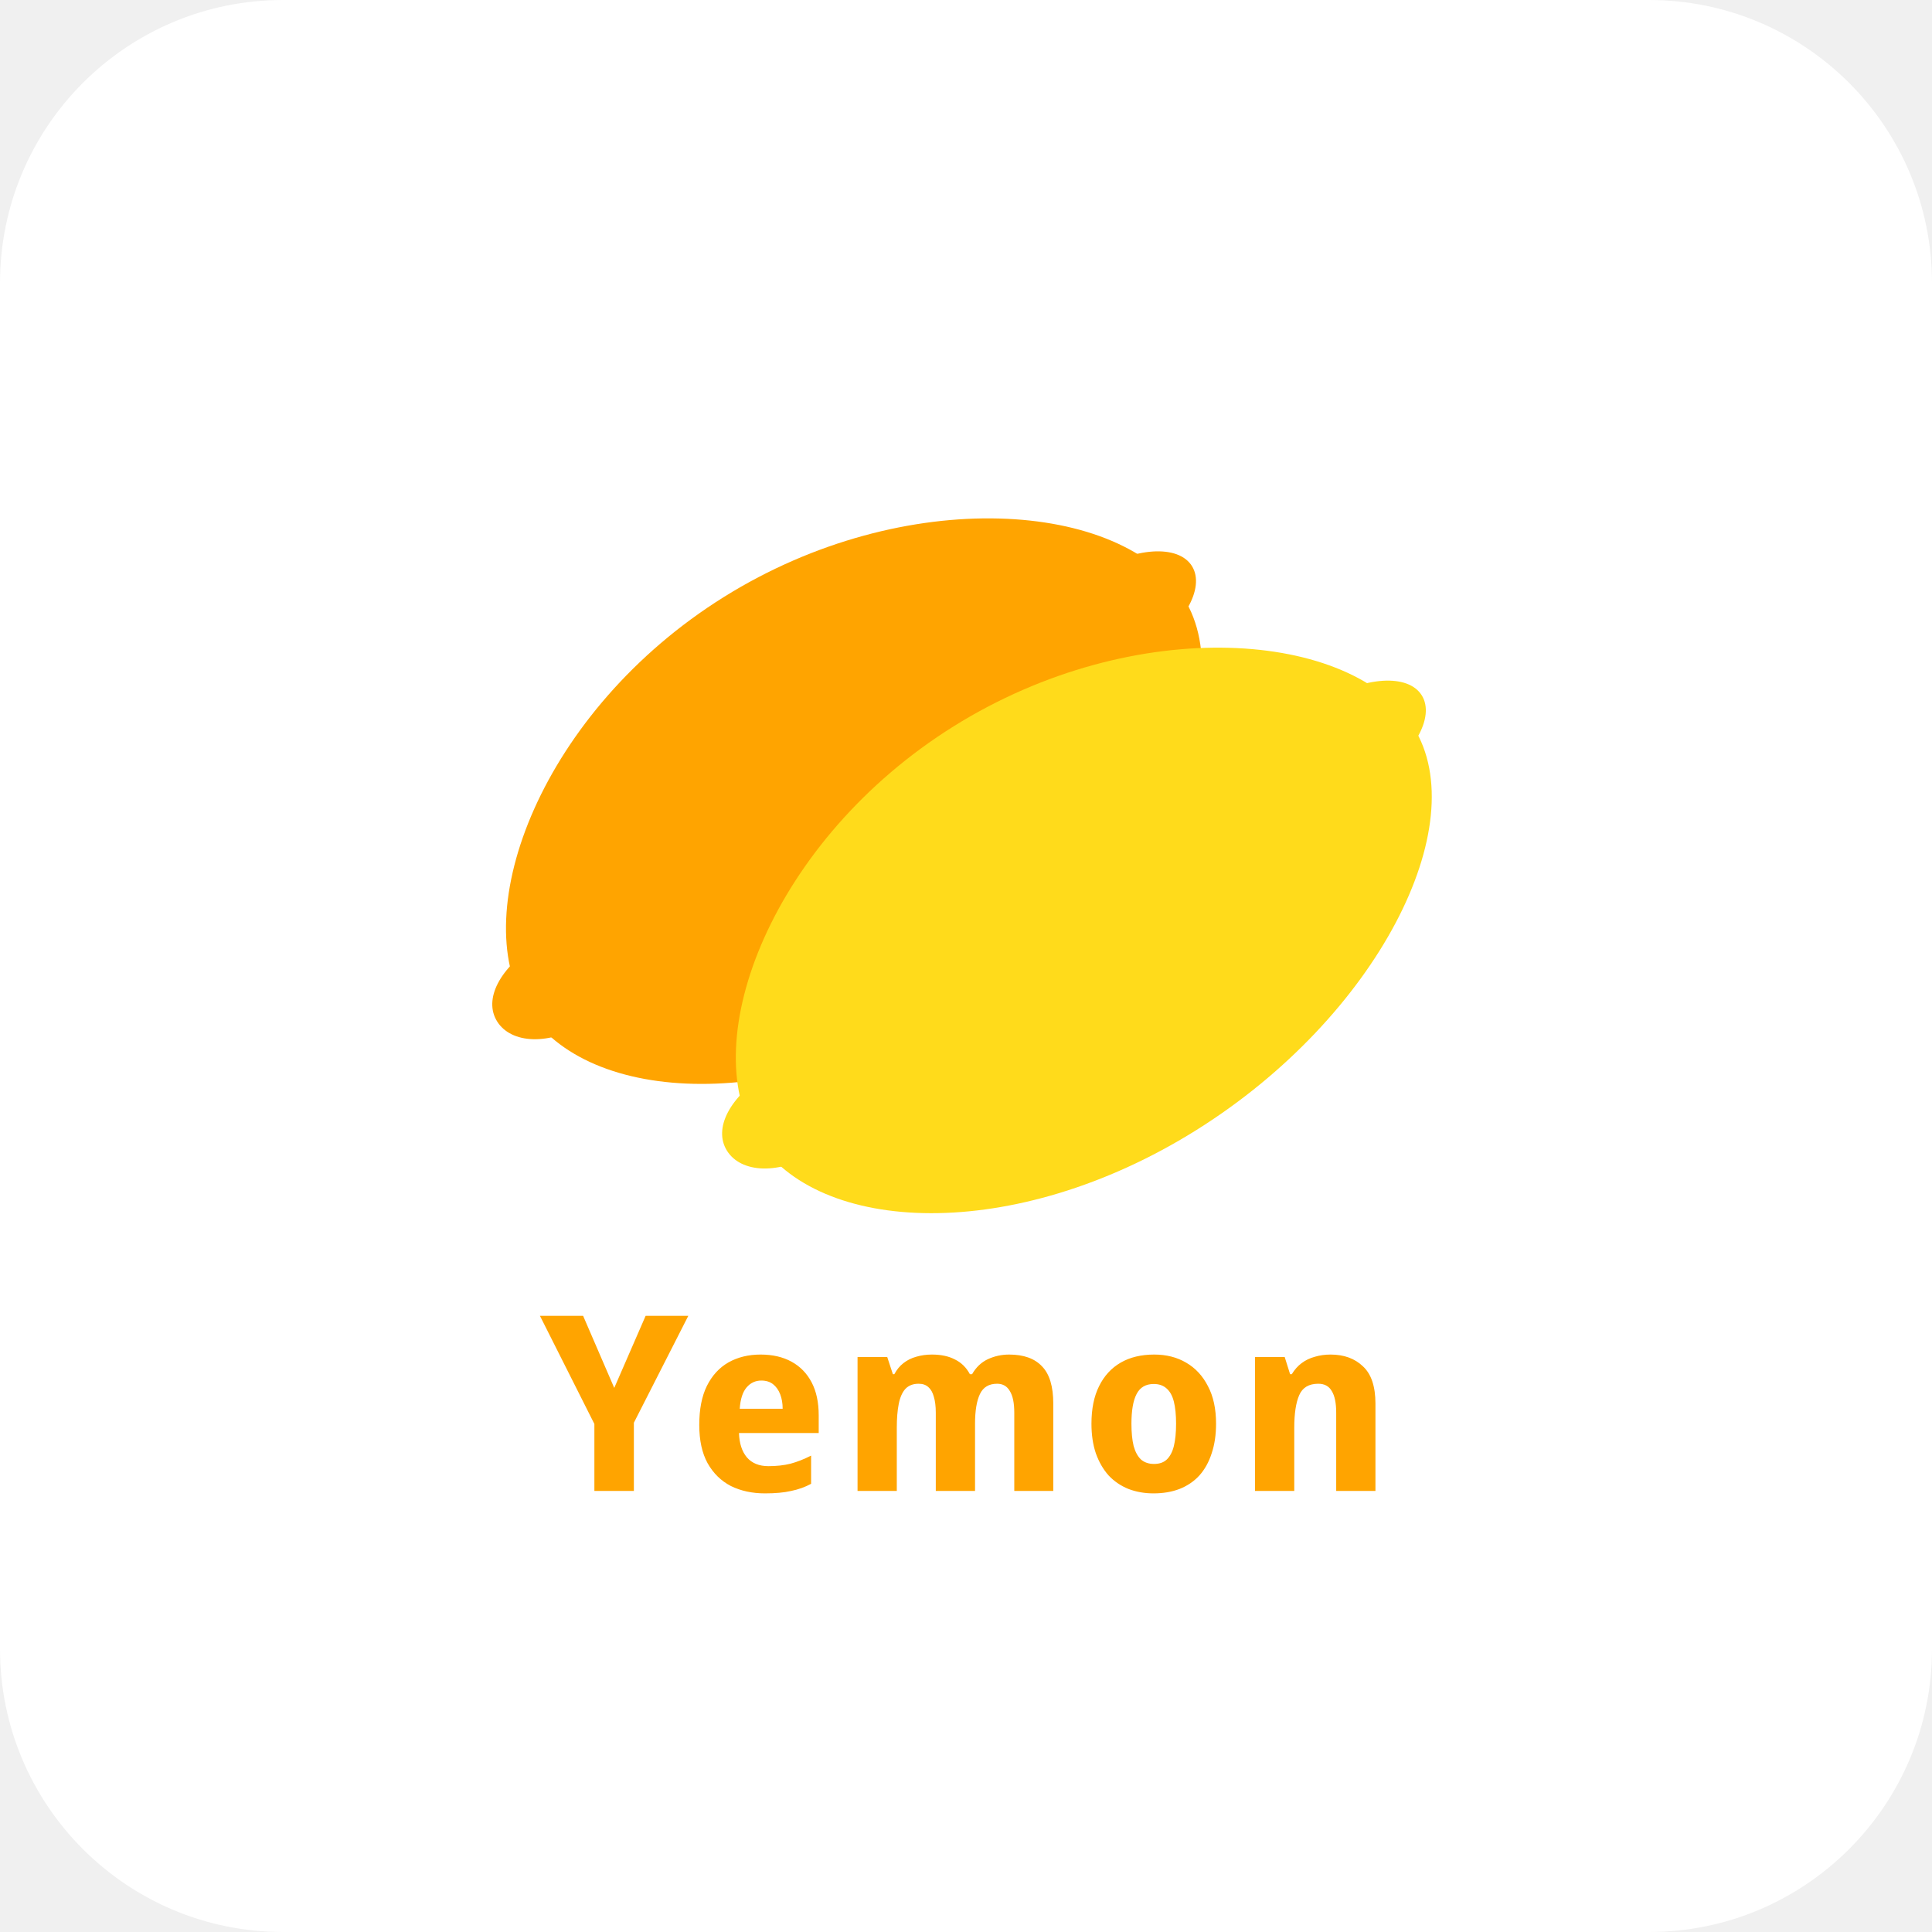
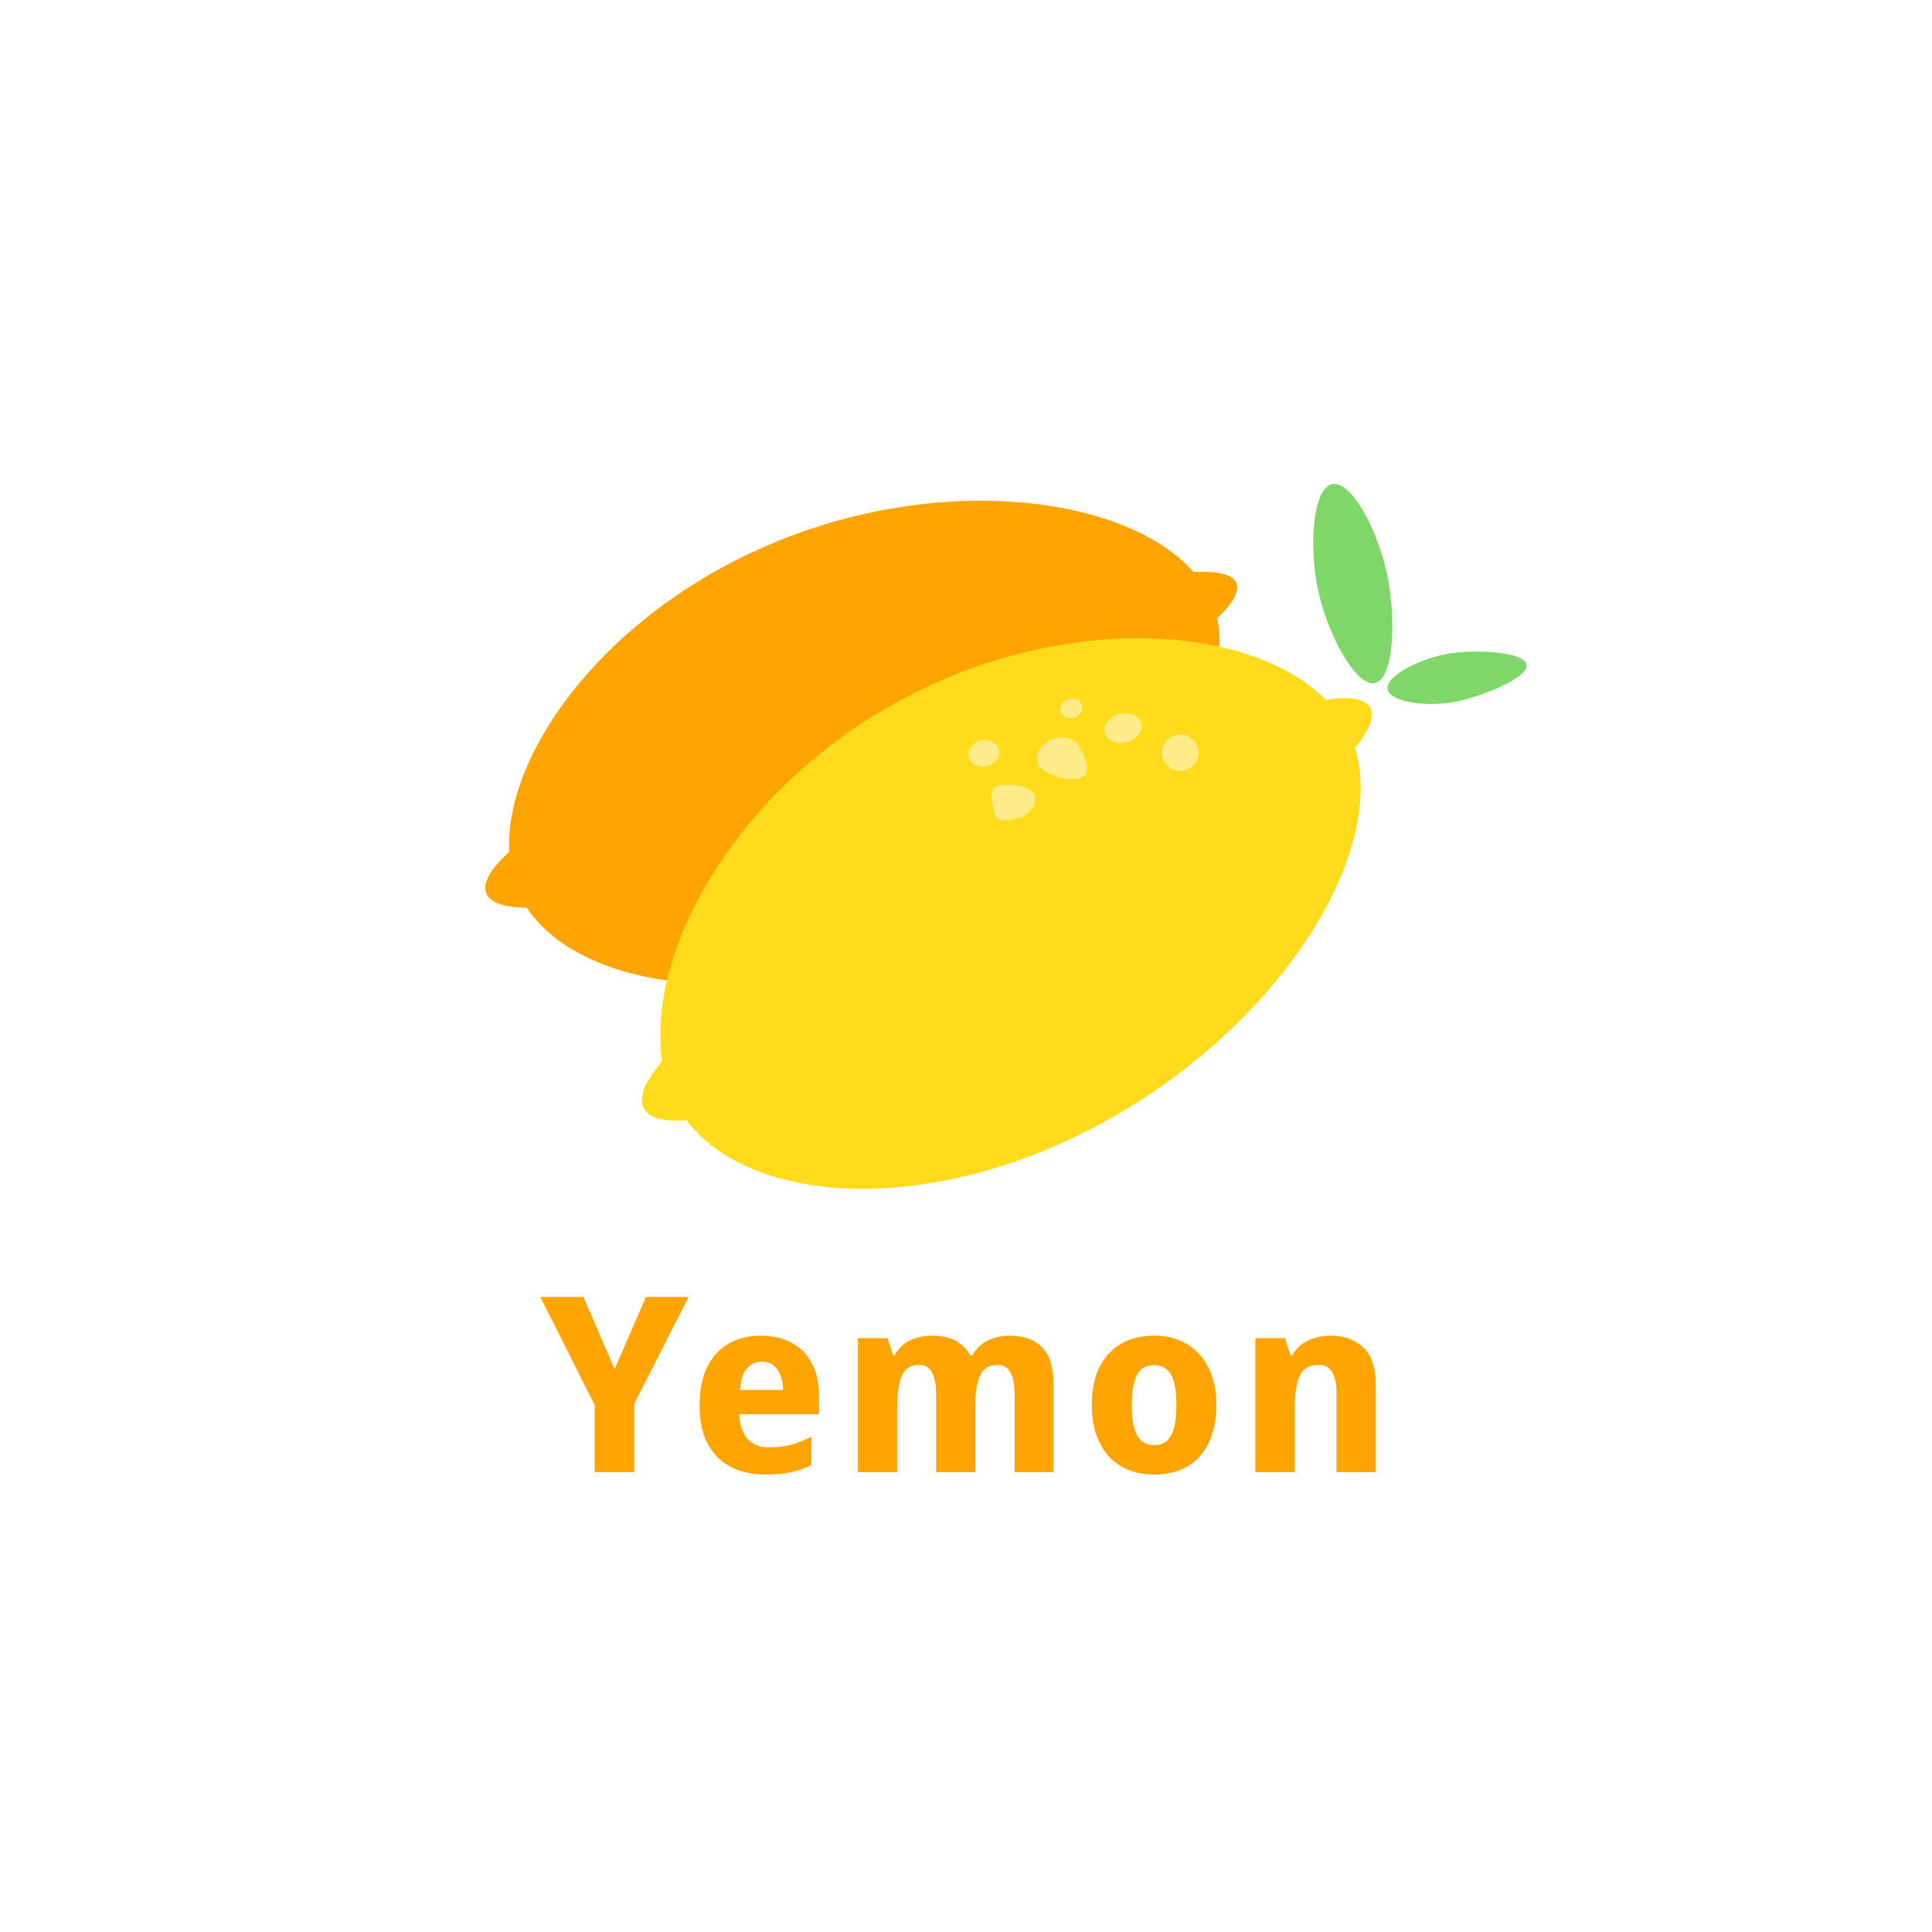
<svg xmlns="http://www.w3.org/2000/svg" width="1024" height="1024" viewBox="0 0 1024 1024" fill="none">
-   <path d="M0 150C0 67.157 67.157 0 150 0H874C956.843 0 1024 67.157 1024 150V874C1024 956.843 956.843 1024 874 1024H150C67.157 1024 0 956.843 0 874V150Z" fill="white" />
-   <path d="M325.565 735.622L342.205 697.402H364.825L335.965 754.082V790.222H315.035V754.732L286.175 697.402H309.055L325.565 735.622ZM403.122 717.942C409.449 717.942 414.909 719.198 419.502 721.712C424.095 724.225 427.649 727.865 430.162 732.632C432.675 737.398 433.932 743.248 433.932 750.182V759.542H391.682C391.855 765.002 393.242 769.292 395.842 772.412C398.529 775.532 402.342 777.092 407.282 777.092C411.615 777.092 415.515 776.658 418.982 775.792C422.535 774.838 426.175 773.408 429.902 771.502V786.452C426.695 788.185 423.185 789.442 419.372 790.222C415.645 791.088 411.009 791.522 405.462 791.522C398.702 791.522 392.679 790.222 387.392 787.622C382.192 784.935 378.075 780.905 375.042 775.532C372.095 770.158 370.622 763.398 370.622 755.252C370.622 746.932 371.965 740.042 374.652 734.582C377.425 729.035 381.239 724.875 386.092 722.102C391.032 719.328 396.709 717.942 403.122 717.942ZM403.512 731.722C400.392 731.722 397.792 732.935 395.712 735.362C393.632 737.788 392.419 741.558 392.072 746.672H414.822C414.822 743.812 414.389 741.255 413.522 739.002C412.655 736.748 411.399 734.972 409.752 733.672C408.105 732.372 406.025 731.722 403.512 731.722ZM534.859 717.942C542.572 717.942 548.379 720.022 552.279 724.182C556.265 728.255 558.259 734.842 558.259 743.942V790.222H537.589V748.752C537.589 743.638 536.809 739.825 535.249 737.312C533.775 734.712 531.522 733.412 528.489 733.412C524.155 733.412 521.122 735.232 519.389 738.872C517.655 742.512 516.789 747.755 516.789 754.602V790.222H495.989V748.752C495.989 745.372 495.642 742.555 494.949 740.302C494.342 738.048 493.389 736.358 492.089 735.232C490.789 734.018 489.055 733.412 486.889 733.412C483.942 733.412 481.602 734.322 479.869 736.142C478.222 737.962 477.052 740.605 476.359 744.072C475.665 747.538 475.319 751.785 475.319 756.812V790.222H454.519V719.242H470.249L473.239 728.342H474.019C475.319 725.915 476.922 723.965 478.829 722.492C480.822 720.932 483.075 719.805 485.589 719.112C488.189 718.332 490.962 717.942 493.909 717.942C498.762 717.942 502.835 718.808 506.129 720.542C509.509 722.188 512.152 724.788 514.059 728.342H515.229C517.309 724.702 520.082 722.058 523.549 720.412C527.102 718.765 530.872 717.942 534.859 717.942ZM644.535 754.602C644.535 760.495 643.755 765.738 642.195 770.332C640.722 774.925 638.555 778.825 635.695 782.032C632.835 785.152 629.325 787.535 625.165 789.182C621.092 790.742 616.498 791.522 611.385 791.522C606.618 791.522 602.198 790.742 598.125 789.182C594.052 787.535 590.542 785.152 587.595 782.032C584.735 778.825 582.482 774.925 580.835 770.332C579.275 765.738 578.495 760.495 578.495 754.602C578.495 746.715 579.838 740.085 582.525 734.712C585.212 729.252 589.025 725.092 593.965 722.232C598.905 719.372 604.842 717.942 611.775 717.942C618.188 717.942 623.822 719.372 628.675 722.232C633.615 725.092 637.472 729.252 640.245 734.712C643.105 740.085 644.535 746.715 644.535 754.602ZM599.685 754.602C599.685 759.282 600.075 763.225 600.855 766.432C601.722 769.552 603.022 771.935 604.755 773.582C606.575 775.142 608.872 775.922 611.645 775.922C614.505 775.922 616.758 775.142 618.405 773.582C620.138 771.935 621.395 769.552 622.175 766.432C622.955 763.225 623.345 759.282 623.345 754.602C623.345 749.922 622.955 746.022 622.175 742.902C621.395 739.782 620.095 737.442 618.275 735.882C616.542 734.322 614.288 733.542 611.515 733.542C607.268 733.542 604.235 735.318 602.415 738.872C600.595 742.338 599.685 747.582 599.685 754.602ZM705.225 717.942C712.331 717.942 718.051 720.022 722.385 724.182C726.805 728.255 729.015 734.842 729.015 743.942V790.222H708.215V748.752C708.215 743.638 707.435 739.825 705.875 737.312C704.401 734.712 702.018 733.412 698.725 733.412C693.698 733.412 690.318 735.448 688.585 739.522C686.851 743.508 685.985 749.272 685.985 756.812V790.222H665.185V719.242H680.915L683.775 728.342H684.685C686.158 725.915 687.891 723.965 689.885 722.492C691.965 720.932 694.305 719.805 696.905 719.112C699.505 718.332 702.278 717.942 705.225 717.942Z" fill="#FFA400" />
-   <path d="M556.883 345.495C549.63 333.882 557.859 316.94 579.476 303.44C601.094 289.94 624.497 288.41 631.75 300.023C639.002 311.636 627.357 331.995 605.74 345.495C584.123 358.995 564.135 357.108 556.883 345.495Z" fill="#FFA400" />
-   <path d="M279.094 534.552C246.823 482.877 287.438 376.518 383.629 316.446C479.82 256.374 595.162 265.338 627.434 317.014C659.705 368.689 608.173 470.552 511.982 530.624C415.791 590.695 311.366 586.228 279.094 534.552Z" fill="#FFA400" />
-   <path d="M263.487 541.378C256.234 529.765 264.463 512.823 286.08 499.323C307.697 485.823 331.101 484.293 338.354 495.907C345.606 507.52 333.961 527.878 312.344 541.378C290.726 554.878 270.739 552.991 263.487 541.378Z" fill="#FFA400" />
-   <path d="M678.7 414.017C671.448 402.404 679.676 385.462 701.293 371.962C722.911 358.462 746.314 356.932 753.567 368.545C760.819 380.158 749.174 400.517 727.557 414.017C705.94 427.517 685.953 425.63 678.7 414.017Z" fill="#FFDB1B" />
-   <path d="M400.912 603.074C368.64 551.399 409.255 445.04 505.447 384.968C601.638 324.896 716.979 333.86 749.251 385.536C781.522 437.211 729.991 539.074 633.799 599.146C537.608 659.217 433.183 654.75 400.912 603.074Z" fill="#FFDB1B" />
-   <path d="M385.304 609.901C378.052 598.287 386.28 581.346 407.898 567.845C429.515 554.345 452.919 552.816 460.171 564.429C467.424 576.042 455.779 596.401 434.161 609.901C412.544 623.401 392.557 621.514 385.304 609.901Z" fill="#FFDB1B" />
+   <path d="M0 0H1024V1024H0V0Z" fill="white" />
+   <path d="M275.466 474.395C251.495 424.337 305.351 332.928 406.391 289.255C507.43 245.581 617.391 266.181 641.362 316.24C665.333 366.298 601.573 452.471 500.534 496.144C399.494 539.818 299.436 524.454 275.466 474.395Z" fill="#FFA400" />
+   <path d="M257.904 473.803C249.662 456.037 315.889 412.735 431.318 364.31C546.747 315.885 647.002 291.031 655.243 308.797C663.485 326.563 576.593 380.221 461.164 428.646C345.735 477.071 266.145 491.569 257.904 473.803Z" fill="#FFA400" />
+   <path d="M735.074 303.874C740.059 327.225 738.964 359.531 728.898 362.009C718.832 364.487 703.608 336.199 698.624 312.849C693.639 289.498 695.82 259.117 705.885 256.639C715.951 254.161 730.09 280.523 735.074 303.874Z" fill="#7ED768" />
+   <path d="M770.723 372.071C756.556 374.705 736.514 372.264 735.424 365.233C734.334 358.202 752.61 349.244 766.777 346.61C780.944 343.976 808.019 345.268 809.109 352.299C810.198 359.33 784.89 369.437 770.723 372.071Z" fill="#7ED768" />
+   <path d="M359.255 586.794C329.218 534.317 373.546 430.383 471.229 374.47C568.912 318.557 682.959 331.838 712.997 384.315C743.034 436.792 688.05 535.851 590.367 591.764C492.684 647.677 389.293 639.271 359.255 586.794Z" fill="#FFDB1B" />
+   <path d="M341.347 587.607C330.956 568.96 393.316 516.343 505.077 454.065C616.839 391.787 715.862 356.416 726.253 375.062C736.644 393.709 654.466 459.311 542.705 521.589C430.944 583.868 351.737 606.253 341.347 587.607Z" fill="#FFDB1B" />
+   <path d="M548.343 421.703C549.585 426.855 545.631 432.241 539.512 433.733C533.392 435.225 528.344 436.075 527.102 430.924C525.86 425.772 523.354 417.922 529.474 416.429C535.593 414.937 547.101 416.552 548.343 421.703Z" fill="#FFEC89" />
+   <ellipse cx="10.05" cy="7.676" rx="10.05" ry="7.676" transform="matrix(0.971525 -0.236937 0.234394 0.972142 583.67 380.827)" fill="#FFEC89" />
+   <path d="M571.975 395.524C574.641 400.12 579.239 409.188 573.373 412.058C567.506 414.928 553.397 410.514 550.731 405.918C548.065 401.322 550.659 395.269 556.526 392.399C562.392 389.529 569.309 390.928 571.975 395.524Z" fill="#FFEC89" />
+   <ellipse cx="5.956" cy="5.117" rx="5.956" ry="5.117" transform="matrix(0.971525 -0.236937 0.234394 0.972142 560.843 371.91)" fill="#FFEC89" />
+   <ellipse cx="8.189" cy="7.036" rx="8.189" ry="7.036" transform="matrix(0.971525 -0.236937 0.234394 0.972142 511.889 394.382)" fill="#FFEC89" />
+   <ellipse cx="9.678" cy="9.595" rx="9.678" ry="9.595" transform="matrix(0.971525 -0.236937 0.234394 0.972142 613.906 391.888)" fill="#FFEC89" />
+   <path d="M325.744 725.622L342.384 687.402H365.004L336.144 744.082V780.222H315.214V744.732L286.354 687.402H309.234L325.744 725.622ZM403.301 707.942C409.627 707.942 415.087 709.198 419.681 711.712C424.274 714.225 427.827 717.865 430.341 722.632C432.854 727.398 434.111 733.248 434.111 740.182V749.542H391.861C392.034 755.002 393.421 759.292 396.021 762.412C398.707 765.532 402.521 767.092 407.461 767.092C411.794 767.092 415.694 766.658 419.161 765.792C422.714 764.838 426.354 763.408 430.081 761.502V776.452C426.874 778.185 423.364 779.442 419.551 780.222C415.824 781.088 411.187 781.522 405.641 781.522C398.881 781.522 392.857 780.222 387.571 777.622C382.371 774.935 378.254 770.905 375.221 765.532C372.274 760.158 370.801 753.398 370.801 745.252C370.801 736.932 372.144 730.042 374.831 724.582C377.604 719.035 381.417 714.875 386.271 712.102C391.211 709.328 396.887 707.942 403.301 707.942ZM403.691 721.722C400.571 721.722 397.971 722.935 395.891 725.362C393.811 727.788 392.597 731.558 392.251 736.672H415.001C415.001 733.812 414.567 731.255 413.701 729.002C412.834 726.748 411.577 724.972 409.931 723.672C408.284 722.372 406.204 721.722 403.691 721.722ZM535.037 707.942C542.751 707.942 548.557 710.022 552.457 714.182C556.444 718.255 558.437 724.842 558.437 733.942V780.222H537.767V738.752C537.767 733.638 536.987 729.825 535.427 727.312C533.954 724.712 531.701 723.412 528.667 723.412C524.334 723.412 521.301 725.232 519.567 728.872C517.834 732.512 516.967 737.755 516.967 744.602V780.222H496.167V738.752C496.167 735.372 495.821 732.555 495.127 730.302C494.521 728.048 493.567 726.358 492.267 725.232C490.967 724.018 489.234 723.412 487.067 723.412C484.121 723.412 481.781 724.322 480.047 726.142C478.401 727.962 477.231 730.605 476.537 734.072C475.844 737.538 475.497 741.785 475.497 746.812V780.222H454.697V709.242H470.427L473.417 718.342H474.197C475.497 715.915 477.101 713.965 479.007 712.492C481.001 710.932 483.254 709.805 485.767 709.112C488.367 708.332 491.141 707.942 494.087 707.942C498.941 707.942 503.014 708.808 506.307 710.542C509.687 712.188 512.331 714.788 514.237 718.342H515.407C517.487 714.702 520.261 712.058 523.727 710.412C527.281 708.765 531.051 707.942 535.037 707.942ZM644.714 744.602C644.714 750.495 643.934 755.738 642.374 760.332C640.9 764.925 638.734 768.825 635.874 772.032C633.014 775.152 629.504 777.535 625.344 779.182C621.27 780.742 616.677 781.522 611.564 781.522C606.797 781.522 602.377 780.742 598.304 779.182C594.23 777.535 590.72 775.152 587.774 772.032C584.914 768.825 582.66 764.925 581.014 760.332C579.454 755.738 578.674 750.495 578.674 744.602C578.674 736.715 580.017 730.085 582.704 724.712C585.39 719.252 589.204 715.092 594.144 712.232C599.084 709.372 605.02 707.942 611.954 707.942C618.367 707.942 624 709.372 628.854 712.232C633.794 715.092 637.65 719.252 640.424 724.712C643.284 730.085 644.714 736.715 644.714 744.602ZM599.864 744.602C599.864 749.282 600.254 753.225 601.034 756.432C601.9 759.552 603.2 761.935 604.934 763.582C606.754 765.142 609.05 765.922 611.824 765.922C614.684 765.922 616.937 765.142 618.584 763.582C620.317 761.935 621.574 759.552 622.354 756.432C623.134 753.225 623.524 749.282 623.524 744.602C623.524 739.922 623.134 736.022 622.354 732.902C621.574 729.782 620.274 727.442 618.454 725.882C616.72 724.322 614.467 723.542 611.694 723.542C607.447 723.542 604.414 725.318 602.594 728.872C600.774 732.338 599.864 737.582 599.864 744.602ZM705.403 707.942C712.51 707.942 718.23 710.022 722.563 714.182C726.983 718.255 729.193 724.842 729.193 733.942V780.222H708.393V738.752C708.393 733.638 707.613 729.825 706.053 727.312C704.58 724.712 702.197 723.412 698.903 723.412C693.877 723.412 690.497 725.448 688.763 729.522C687.03 733.508 686.163 739.272 686.163 746.812V780.222H665.363V709.242H681.093L683.953 718.342H684.863C686.337 715.915 688.07 713.965 690.063 712.492C692.143 710.932 694.483 709.805 697.083 709.112C699.683 708.332 702.457 707.942 705.403 707.942Z" fill="#FFA400" />
</svg>
